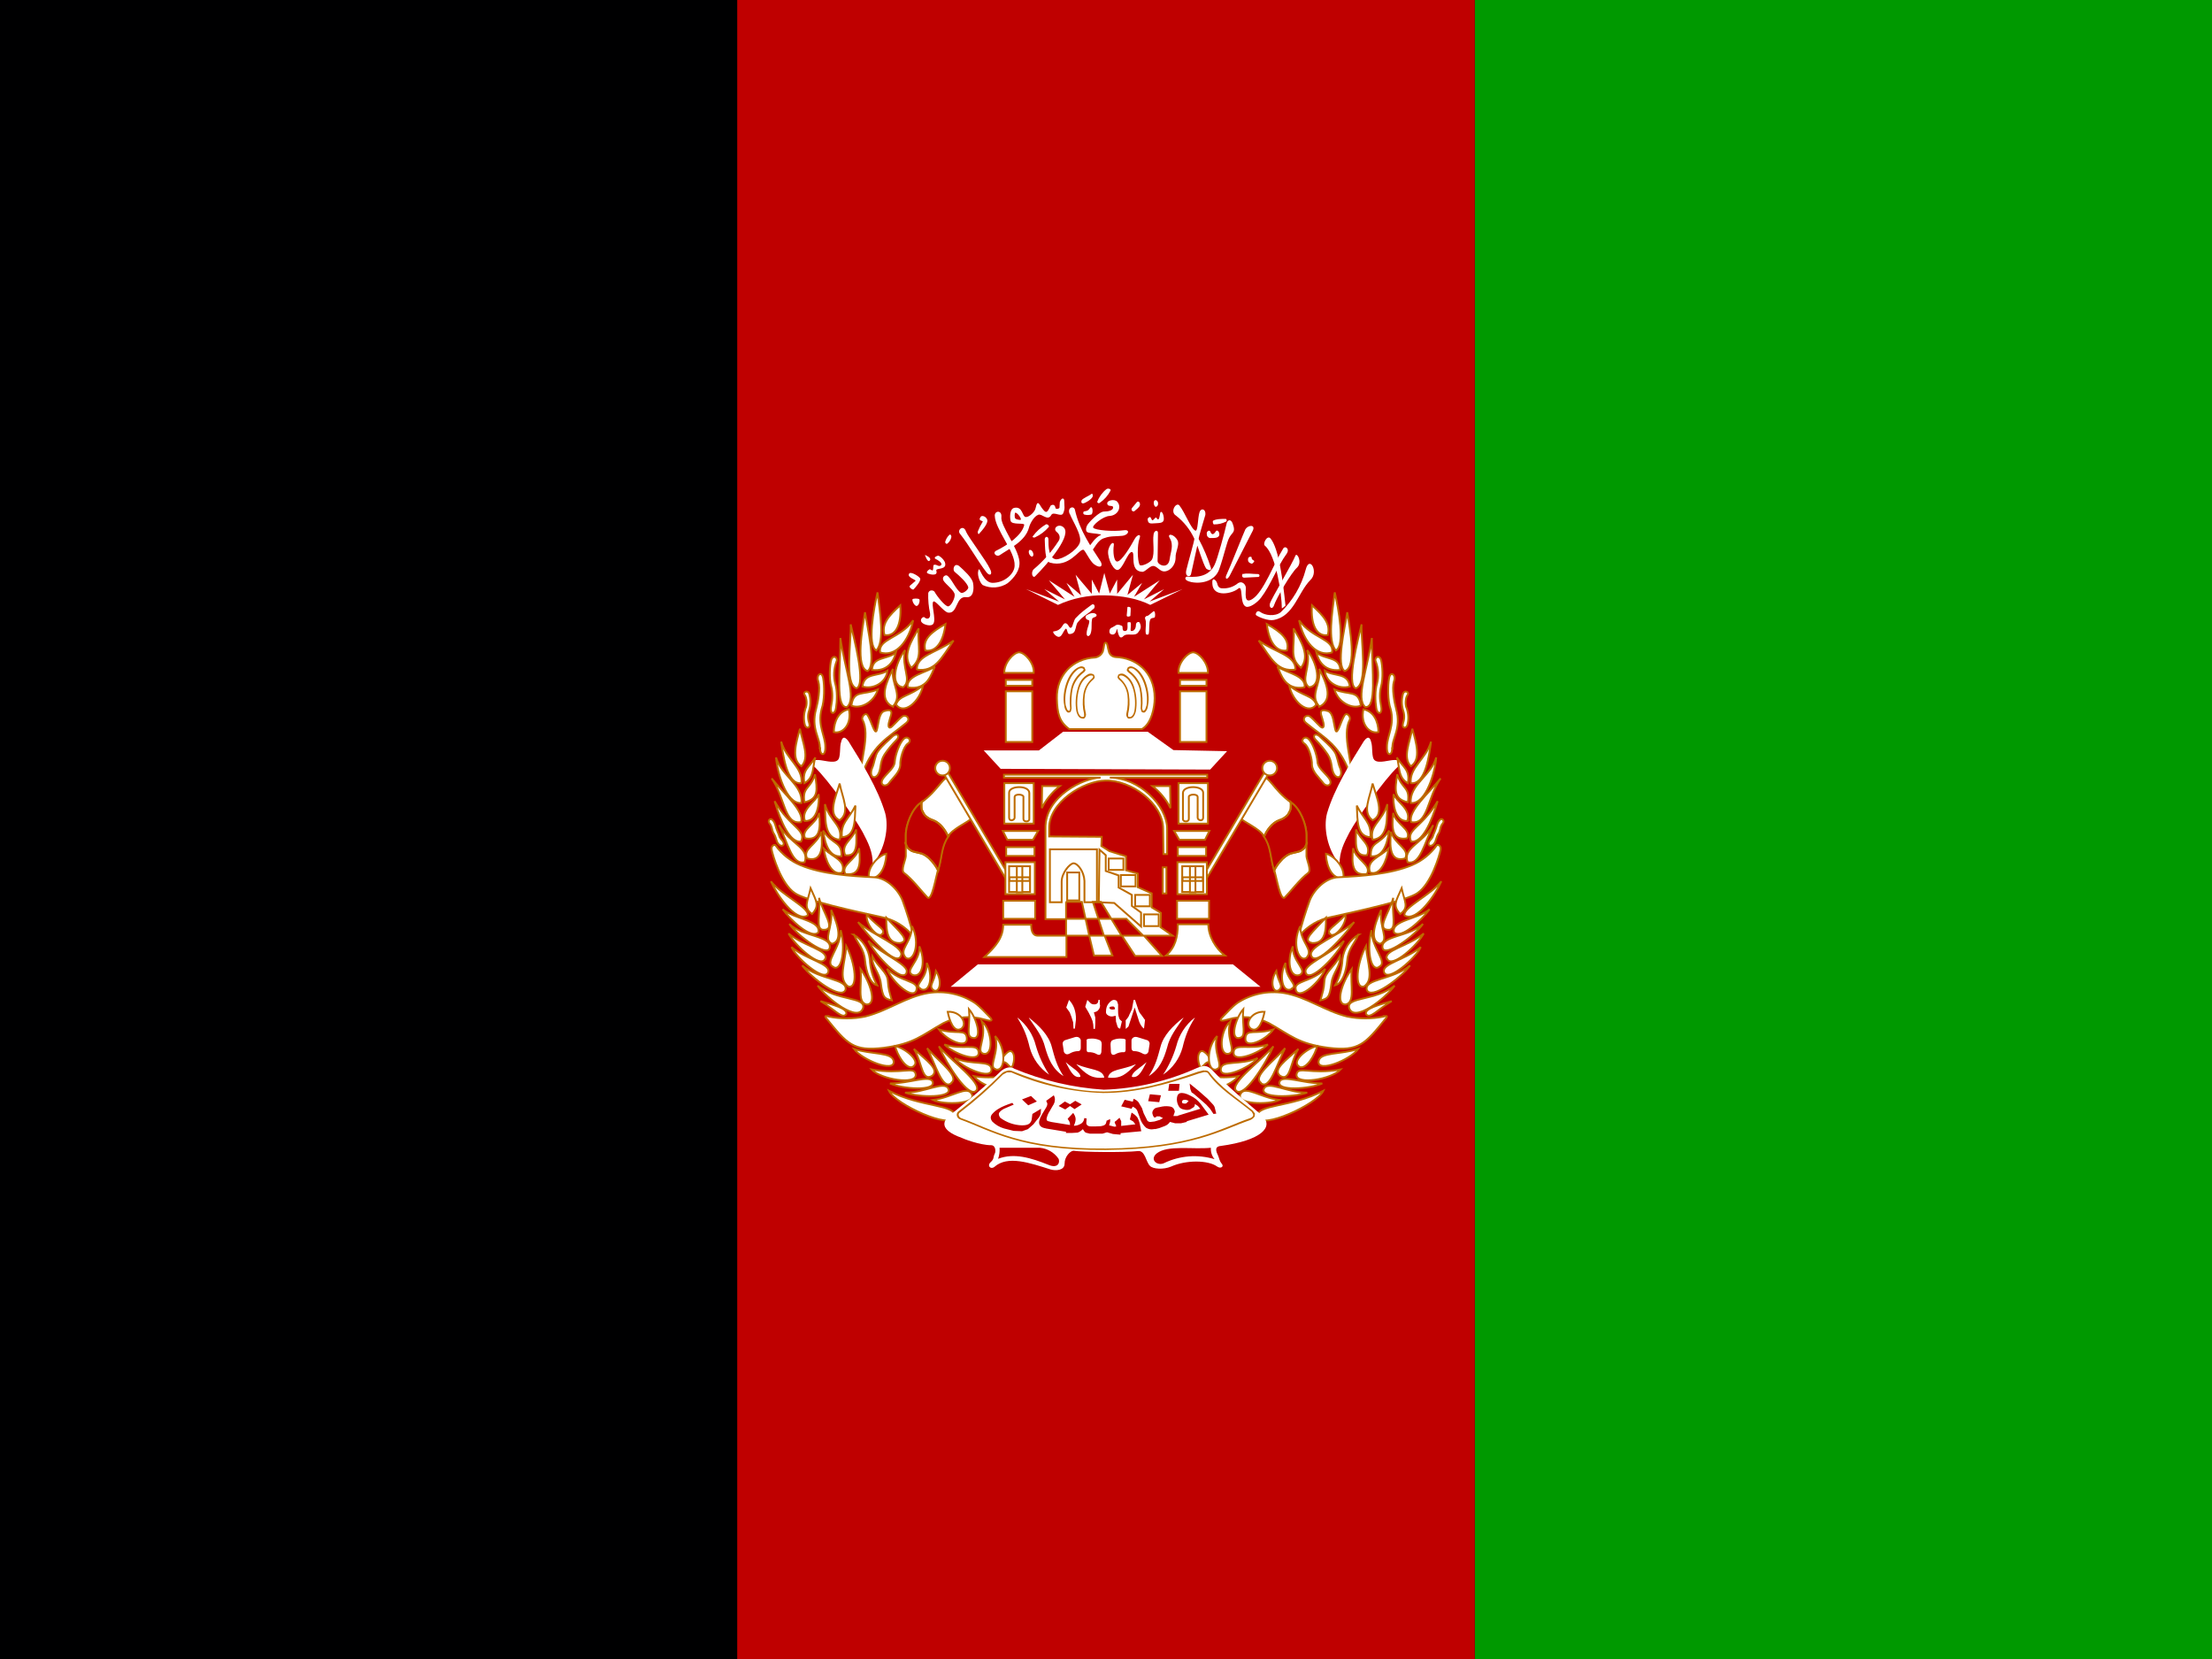
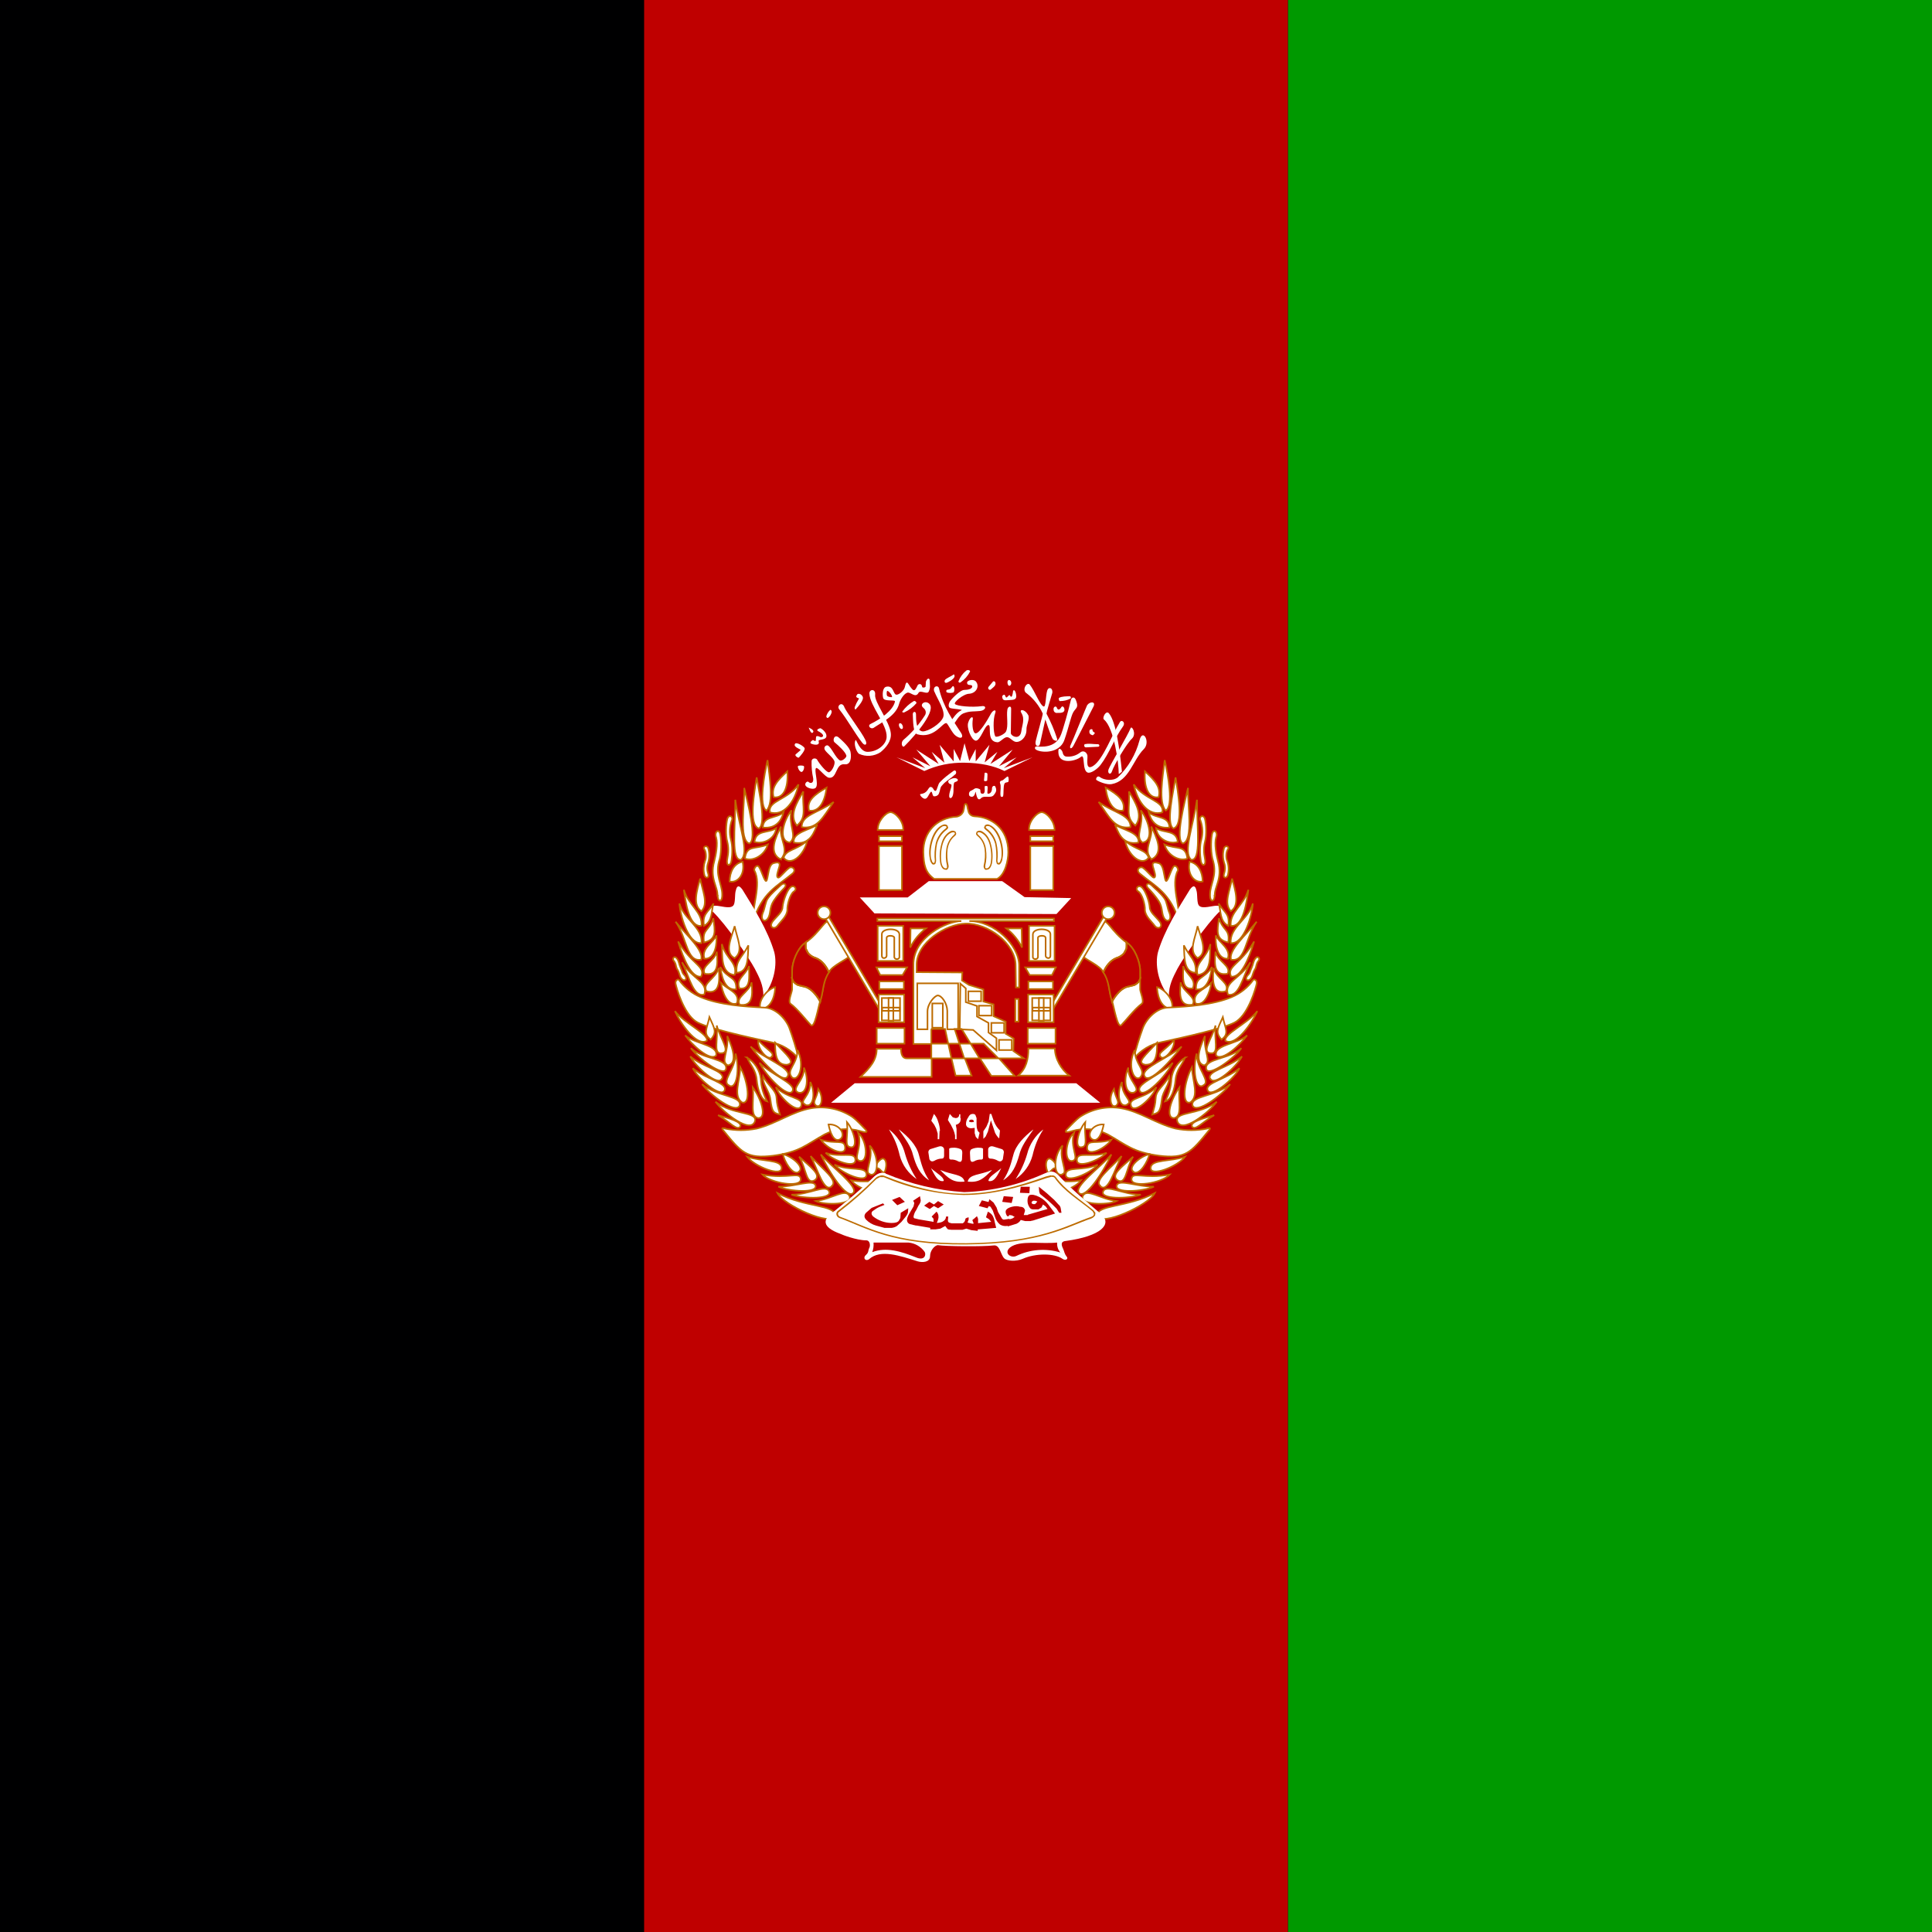
- <svg xmlns="http://www.w3.org/2000/svg" xmlns:xlink="http://www.w3.org/1999/xlink" id="flag-icons-af" viewBox="0 0 640 480">
+ <svg xmlns="http://www.w3.org/2000/svg" xmlns:xlink="http://www.w3.org/1999/xlink" id="flag-icons-af" viewBox="0 0 512 512">
  <g fill-rule="evenodd" stroke-width="1pt">
-     <path fill="#000001" d="M0 0h640v480H0z" />
-     <path fill="#090" d="M426.7 0H640v480H426.7z" />
-     <path fill="#bf0000" d="M213.3 0h213.4v480H213.3z" />
+     <path fill="#000001" d="M0 0h512v512H0z" />
+     <path fill="#090" d="M341.3 0H512v512H341.3z" />
+     <path fill="#bf0000" d="M170.7 0h170.6v512H170.7z" />
  </g>
-   <g fill="#fff" fill-rule="evenodd" stroke="#bd6b00" stroke-width=".5" transform="translate(1 27.3)scale(1.06346)">
+   <g fill="#fff" fill-rule="evenodd" stroke="#bd6b00" stroke-width=".5" transform="translate(2.2 86.8)scale(.84611)">
    <path d="M319.5 225.8h8.3c0 3.2 2 6.6 4.5 8.5h-16c2.5-2.2 3.2-5 3.2-8.5z" />
    <path stroke="none" d="m266.7 178.5 4.6 5 57 .2 4.6-5-14.6-.3-7-5h-23l-6.6 5.1z" />
    <path d="M290 172.7h19.7c2.6-1.4 3.5-5.9 3.5-8.4 0-7.4-5.3-11-10.5-11.2q-1.4-.1-1.9-1.3c-.5-1.6-.4-2.7-1-2.6-.4 0-.3 1-.7 2.4q-.6 1.3-2 1.6c-6.4.3-10.6 5-10.5 11.1.1 4 .6 6.4 3.4 8.4z" />
    <path stroke="none" d="M257.7 242.8H342l-7.5-6.1h-69.4z" />
    <path d="m296.4 219.7 1.5 4.6h3.5l-2.8-4.6zm-2 4.6 1 4.6h4l-1.5-4.6zm7 0 2.8 4.6h5.9l-4.6-4.6zm-34.5 10.4c3.1-2.9 5.1-5.3 5.1-8.8h7.6q0 3 1.8 3h7.7v-4.5h-5.6v-24.7c-.2-8.8 10.6-13.8 15-13.8h-26.3v-.8h55.3v.8H301c7.9 0 15.5 7.5 15.6 13.8v7h-1l-.1-6.9c0-6.9-8.7-13.3-15.7-13.1-6 .1-15.4 5.9-15.3 13v2.2l14.3.1-.1 2.5 2.2 1.4 4.5 1.4v3.8l3.2.9v3.7l3.8 1.7v3.8l2.5 1.5-.1 3.9 3.3 2.3h-7.8l4.9 5.5h-7.3l-3.6-5.5h-4.7l2.1 5.4h-5l-1.3-5.4h-6.2v5.8H267zm22.2-15v4.6h5.3l-1-4.6H289z" />
    <path fill="none" d="M289.4 211.7h3.3v7.6h-3.3z" />
    <path fill="none" d="M284.7 219.8h3.2v-5.6c0-2.4 2.2-4.9 3.2-5 1.2 0 2.9 2.3 3 4.8v5.8h3.4v-14.4h-12.8zm25.6 3.3h4v3.2h-4zm-2.4-5.3h4v3.1h-4zm-3.9-5.4h4v3.1h-4zm-3.3-4.5h4v3.1h-4z" />
    <path fill="none" d="m298 219.8 4.2.2 7.3 6.4v-3.8l-2.5-1.8v-3l-3.6-2v-3.3l-3.5-1.2V207l-1.7-1.5z" />
    <path d="M315.4 210.3h1v7.1h-1z" />
    <g id="af-a">
      <path d="M257.3 186.5c-1.2-2-2.7 2.8-7.8 6.3-2.3 1.6-4 5.9-4 8.7v5.8c-.1 1.1-1.4 3.8-.5 4.5 2.2 1.6 5.1 5.4 6.4 6.7 1.2 1 2.2-5.3 3-8 1-3 .6-6.7 3.2-9.4 1.8-2 6.4-3.8 6-4.6z" />
      <path fill="#bf0000" d="M257 201.9a10 10 0 0 0-1.6-2.6 6 6 0 0 0-2.4-1.8 5 5 0 0 1-2.4-1.5l-.8-1.5v-2l-.3.3c-2.3 1.6-4 5.9-4 8.7v2.3q.2.8.6 1.3l1.1.8 2.7.7a7 7 0 0 1 2.6 2 11 11 0 0 1 1.8 2.6l.2-.8c.8-2.7.7-5.9 2.6-8.5z" />
      <path fill="none" d="M249.8 192.4c-.5 3.3 1.4 4.5 3.2 5.1 1.8.7 3.3 2.6 4 4.4m-11.7 1.5c.8 3 2.8 2.6 4.6 3.2s3.7 3 4.5 4.8" />
      <path d="m255.6 184.5 1-.6 17.7 29.9-1 .6z" />
      <path d="M257.5 183.3a2 2 0 1 1-4 0 2 2 0 1 1 4 0zm15.2-24h7.2v1.6h-7.2zm0 3.1h7.2v13.8h-7.2zm-.4-5h8c.2-2.7-2.5-5.6-4-5.6-1.6.1-4.1 3-4 5.6z" />
      <path fill="#bd6b00" stroke="none" d="M292.6 155.8c-1.5.6-2.7 2.3-3.4 4.3s-1 4.3-.6 6.1q.1 1 .5 1.5.3.5.6.5.5 0 .7-.3l.2-.8q-.2-3 .3-5.4a8 8 0 0 1 3-4.4q.4-.3.5-.7l-.3-.7q-.7-.5-1.5-.1m.2.4q.6-.2 1 .1l.1.2-.3.4a8 8 0 0 0-3.1 4.6 17 17 0 0 0-.3 5.6l-.2.6s0 .1-.2 0l-.4-.3-.4-1.2q-.4-2.9.7-6 1.1-2.9 3-4z" />
      <path fill="#bd6b00" stroke="none" d="M295.2 157.7q-2.3 1.2-3 4.2a14 14 0 0 0-.3 5.9q.5 2 1.6 2 .5.2.8-.3t.2-1q-.6-2.5-.3-5.1.4-2.6 2.2-4.1.5-.4.5-.8l-.2-.6q-.7-.5-1.5-.2m.2.5q.6-.2 1 0l.1.3-.3.4a7 7 0 0 0-2.4 4.4q-.4 2.8.2 5.2v.8l-.5.1c-.3 0-1-.5-1.2-1.7-.3-1.7-.2-3.9.3-5.7q.8-2.9 2.8-3.8" />
      <path d="M272.3 187.4h8v11h-8zm.5 17.4h7.7v2.4h-7.7zm-.2 4.1h8v8.7h-8zm-.6 10.5h8.7v4.9H272zm1.1-16.6h7l1.4-2.4h-9.6zm9.4-8.6.1-6h4.8a17 17 0 0 0-4.9 6z" />
      <path fill="none" d="M273.6 196.7c0 1.3 1.5.8 1.5.1v-5.6c0-1 2.4-.8 2.4-.1v6c0 1 1.7.9 1.6 0v-7c0-2.2-5.5-2.1-5.5-.1zm0 13.3h5.7v7h-5.7z" />
      <path d="M277.2 213h2v1h-2zm-3.5 0h2v1h-2zm2-3h1.5v3h-1.5zm0 4h1.5v3.1h-1.5zM244 139c.4 5.5-1.4 8.6-4.3 8.1-.8-3 1-5.1 4.3-8.1zm-6.5 12.3c-2.6-1.3-.7-11.5.3-15.8.7 5.5 2 13.3-.3 15.8z" />
      <path d="M238.4 151.8c4.4 1.5 8-3.2 9.1-8.7-3.6 5-9.5 5-9 8.7zm-3.3 5.1c-3.4-.9-1.4-11.7-.7-16 .7 4.5 3.1 14.5.7 16zm1.2-.3c.2-3.7 3.9-2.7 6.5-4.7-.5 2-2 5.2-6.5 4.7zm-4.2 5c-3.4-1-1.4-12.6-1.6-17.4 1 4.2 4.2 16.3 1.6 17.4zm1.6-.5c2.8.9 6.5-1 6.8-4.3-2.5 1.7-6.3.4-6.8 4.3z" />
      <path d="M229.5 166.7c-3.2.3-1.8-9.6-1.8-18.8 1.2 8.6 4.5 16.5 1.8 18.8z" />
      <path d="M230.7 166.3c2.2 1 6.1-.7 7.2-4.4-4 1.7-6.6 0-7.2 4.4zm25.6-22.2c-.6 4.9-2.6 7.7-5.5 7.2-.8-3 1.6-5 5.5-7.2zm-7.8 12.4c4.9.7 6.6-3 10-7.9-4.7 3.4-10.2 4-10 8z" />
      <path d="M247 156c-2.6-3.2 0-7.3 2-10.7-.4 5.1 1.3 8-2 10.7zm-1 5.3c-.4-3.2 5-3.9 7.4-5.6-.9 1.8-2 6.7-7.5 5.6z" />
      <path d="M244.8 161.3c-3.7-.4-2.2-6.7.5-10.1-1.1 4.8 2 8.1-.5 10.1z" />
      <path d="M242 166.6c-4.2-2-1.5-7.2 0-10.3-.6 4.1 2.8 7.2 0 10.2z" />
      <path d="M242.8 166c2.2 3 6.5-.8 7.4-5.2-3.7 3.1-6.5 2.6-7.4 5.3zm-9.6 20.3c-.4-4.3 2.8-12 .5-16.2-.3-.6.7-2.1 1.4-1.2 1 1.5 2 5.7 2.5 4.1s.5-4.6 2-5.2c1-.3 2.3-.6 1.9 1-.4 1.4-1.2 3.4-.3 3.5.5 0 2-2 3.3-3 1-.8 2.6.6 1 1.8-4.8 4-9.5 5.9-12.3 15.2zm-8.7 64.5c-.6 0-1.3-.3-.6.6 5.7 7 7.3 9 15.6 8 8.3-1.1 10.3-3.4 16.2-6.7a15 15 0 0 1 11.2-1c1.6.5 2.6.5 1.4-.7s-2.5-2.7-4-3.8a18 18 0 0 0-12.7-2.7c-6 1-11.1 4.9-17.2 6.4a25 25 0 0 1-9.9 0zm47.8 12.5c1 .2 1.7 2.2 2.3.9.8-2.3.2-4-.8-3.9-1.2.3-3.1 3-1.5 3z" />
      <path stroke="none" d="M220.6 183q-1.8-2 1-1.9c1.4 0 4.2 1 5.3.1 1-.7.5-3.7 1-5 .2-.9.7-2 2-.2 3.6 5.8 8 12.8 10 19.6 1 3.8 0 9.8-3.4 13.8 0-3.4-1.2-5.7-2.7-8.6-2-3.7-9.1-14-13.2-17.9z" />
      <path d="M235.5 213.4c4 0 4.7-5.3 4.7-6.8-2 .4-5.4 3.7-4.7 6.8zm34.5 51.9c2.8.6 2.7-6.2-.2-9.1 1.3 4.4-2 8.4.1 9zm-1.2-.1c.2 3.2-8-.4-10-3 4.8 2.1 9.8.4 10 3zm-3.5-4.6c.3 3.1-7 .3-9.3-2.1 4.9 1.6 9-.5 9.3 2zm1.3.4c2.9.7 2.4-6.4-.4-8.8 1.4 4.7-1.8 8.1.4 8.8zm-3-4.3c2.9.7 1.2-5.4-.9-7.8.4 4.4-1 7.5 1 7.8zm-1.5 0c.3 3.2-5.4.8-7.6-2.3 4.8 1.5 7.3-.3 7.6 2.3zm-1.5-2.5c1.8-1.3-.1-4.8-3.7-4.6.4 2.1 1.6 5.9 3.7 4.6zm14 14.7c.1 3.2-8 1.6-10.6-1.8 5.2 1 10.3-.8 10.5 1.8zm-32.4-5.8c.3 3.2-8.6-.4-10.8-3.4 4.7 1.6 10.5.8 10.8 3.4zm5.4 1.3c1.9-1.3-1.9-4.7-5-5.5.4 2.1 3 6.8 5 5.6zm.6 2.3c.2 2.9-9.5 1.3-12-1.4 8.3 1.5 11.7-1.1 12 1.4z" />
      <path d="M252.8 268.6c1 2.7-8.3 2-11.6.5 5.3 0 10.8-2.4 11.6-.5z" />
      <path d="M257.1 270.6c1 2.4-7.6 2.4-11.8 1 5.6 0 10.8-3.4 11.8-1zm6.3 1.3c1.6 2.9-7.6 3.1-10.5 1.7 5.2-.7 9.2-4 10.5-1.7zm-10.7-4.9c-2.9 1.8-2.7-3.6-5-7.3 3.6 3.3 7 5.6 5 7.3z" />
      <path d="M257.9 269c-2.4 2.1-4.4-5.3-6.6-9.5 3.6 4 8.8 7.7 6.6 9.4zm6.8 2c-2 2.4-8-7-10.2-12 3.3 3.9 11.8 10 10.2 12zm-5.8 7.2c-1 3.6-16.2-3.4-18-7.1 8.8 4.6 18.2 3.6 18 7zm-48.7-73.8c-.4-.5-1.4 0-1.2 1.1.3 1.5 2.5 9.2 6.3 11.8 2.7 2 17 5.1 23.4 6.5q5.3 1 8.9 5.3a94 94 0 0 0-3-9.8c-1.2-3-4.4-6.2-7.8-6.3-6.1-.3-14.1-.8-20-3.3a16 16 0 0 1-6.7-5.3z" />
      <path d="M245.5 234.9c2 1.4 4.1-3.7 1.7-8.6-.1 4.7-3.8 6.3-1.7 8.6z" />
      <path d="M247.4 239.6c2.7.8 3.5-4 1.8-7.8.3 4.1-4.3 6.6-1.8 7.8z" />
      <path d="M249.5 243.4c2.6 1.3 3.5-3.6 1.7-7.1.2 4.5-3.7 5.9-1.7 7z" />
      <path d="M248.4 243.7c-1 3-7-2.7-8-5.8 3.7 3.7 8.7 3.2 8 5.7z" />
      <path d="M245.7 239c-1.2 3-8.7-5-10.4-8.7 3.7 3.7 11.2 6.5 10.4 8.6z" />
      <path d="M244.2 234.3c-1.2 3.5-9.3-5.8-11.7-9.1 4 3.6 12.6 6.6 11.7 9.1zm-.3-3.4c3-.6-.1-3-3.7-6.9-.1 4.1.5 7 3.7 6.9z" />
      <path d="M239 228.5c1.3-1.3-1.1-1.9-4.1-5.3-.5 2.3 2.8 6.5 4.2 5.3zm14 15.2c1.6 1 2.6-2.3.7-5.2-.5 3.2-2.1 4-.7 5.2zm-34.2-20.3c-3.3 2-8.6-6-10-9.3 2.9 3.8 10.6 7.2 10 9.3z" />
      <path d="M221.7 228c-1.9 2-7.7-3.5-9.7-6.3 3 2.7 10.5 3 9.7 6.3z" />
      <path d="M224.8 232.2c-.6 2.8-9-3.5-11-6.5 3.6 3.5 11.6 3.2 11 6.5z" />
      <path d="M223.5 235.3c-1.3 2.5-8.2-3.8-9.9-7 4.3 3.6 11 4.5 10 7zM220 223c2.1-2.3 1.2-3.4-.4-7-.8 3.7-2.1 5.2.4 7zm2.9 4.3c4 .2 0-4.6-1-8.7.4 4.6-1 8.3 1 8.7z" />
      <path d="M225.4 231.1c2.7-.6 2-4.5-.2-9.2.5 5.1-2.3 8 .2 9.2zm-1 7.7c-1 3-8.8-4-10-6.8 4 3.4 10.7 4.5 10 6.8z" />
      <path d="M229.1 243.6c-1.1 3-9.3-3.2-11.8-6.6 4.9 4 12.4 3.6 11.8 6.6z" />
      <path d="M233.9 248.5c-1.3 4.3-9.9-2.6-12.4-6 5.4 4.2 13 3 12.4 6zm-8-11c2.3 1.1 3.2-5.4 1.9-10.1 0 5-4.7 8.8-2 10z" />
      <path d="M229.8 242.7c2.8.8 2-6.3-.5-11-.3 4.7-2.3 9 .5 11zm5 4.9c3 .1 1-6.1-1.6-9.6.4 4.5-1 9 1.6 9.6zm-5.5 2.6c-1 1.6-3.2-1.3-7-3.5 3.4 1 7.4 2 7 3.5zm-1.8-52.7c3-2.2.7-6.2 0-10-1 3.6-3.4 8.4 0 10zm0 5.3c-4.5-.5-3.8-6.1-4-9.7 1.4 4.9 5 5.7 4 9.8zm.6-.7c3.7-.2 3.5-4.4 3.7-8.6-1.9 3.9-4 4.5-3.7 8.6z" />
      <path d="M228 207.3c-3 .3-4.4-2.6-5-7 2.7 4.1 5.1 2.8 5 7zm1-.3c3.7.5 3-3.8 3-7-1.2 3-4.2 4-3 7z" />
      <path d="M223.2 205.2c.3 2.8 2.1 7.6 5 6.5 1.1-3.4-2.6-4.1-5-6.5z" />
      <path d="M229 212c-1.2-2.4 3-3.7 3.8-6.9.5 4.6.1 7.6-3.8 7zm-11.9-29.2c2.3-2.4.3-6.4-.4-10.2-1 3.6-2.5 8.4.4 10.2zm0 4.6c-4 .5-5-7.7-5.5-11.3 1.4 4.9 6 7 5.5 11.4zm.8 0c2.8-1.5 2.2-4.7 3-7-1.8 2.9-3.6 3.3-3 7z" />
      <path d="M217 192.8c-4.1.3-6.6-8.8-6.8-12.4 1.3 4.9 7.4 7.5 6.9 12.4zm.9-.2c4-.9 3.5-3.5 2.9-7.6-1.3 4.2-3.5 3.3-2.9 7.6z" />
      <path d="M217 198c-4.6.8-4.3-6.6-8-11.9 3.2 4 9 9 8 11.9zm1-.3c3.6.2 4-5.1 3.8-7.3-.9 2.2-5 4.2-3.7 7.4z" />
      <path d="M209.8 192.3c1.7 5.7 4.2 11.4 7.2 11 1.5-3.3-2.9-3.7-7.2-11z" />
      <path d="M218.1 202.4c-1.2-2.5 3-3.7 3.8-6.9.5 4.6.1 7.6-3.8 6.9zm-7.1-3.6c2.5 5.1 3.6 11 7 10.1 1.3-4-3.8-4.8-7-10.1z" />
      <path d="M218.7 208c-1.5-2.8 2.7-3.7 3.8-7.4.5 4.8 0 8.3-3.8 7.3zm7.2-34.5c2.4.6 5-2.1 4.1-6.2-2.8.6-4 3.2-4.1 6.2zm-7.9-2.1c.2 1.2 1.7 1.3 1.2-.4a5 5 0 0 1 0-3.4 8 8 0 0 0 0-4.6c-.4-1-1.8-.4-1.2.4s.7 2.8.2 3.7q-.7 2.2-.2 4.3zm22.9 16c-1 1.3-2.9.4-1.4-1.5 1.2-1.5 3-2.8 3-4.4.2-2 1.3-5 2.4-6.1s2.4.4 1.2 1.2c-1.3.8-2.2 4.4-2.1 5.8-.1 2-2 3.5-3.1 5zm-3-2.3c-1 1.4-2.4.5-1.6-1.7.7-1.5.8-3.5 1.6-4.6 1.2-1.7 3-3.1 4.1-4.2 1.2-1 2 0 1 1a27 27 0 0 0-3.3 4c-1.4 2.2-.8 4-1.8 5.5zm-15.7-7.2c-.1 2 1.5 2.4 1.4-.4 0-3-2.2-5.8-1-10.3.8-2.2.8-6.3.4-8.4s-2-.8-1.3.9c.6 2-.1 5.6-.6 7.5-1.5 5.4 1.2 8 1 10.7zm4.3-11c-.2 1.9-1.8 2-1.3-.5q.6-2.9 0-5.3c-.6-2.1-.4-5.7 0-7.2.5-1.6 2-.7 1.4.5a10 10 0 0 0-.3 5.9c.6 2 .5 4.8.2 6.7zM210.9 204c.8.9 2 .3 1-1-1-1-.7-1.2-1.3-2.4-.6-1.4-.5-2.1-1.2-3-.7-1-1.6 0-1 .7.8 1 .6 1.6 1 2.5 1 1.5.7 2.3 1.5 3.2zm20.4 24.6a9 9 0 0 1 4.4 6.7 16 16 0 0 0 2 7.1c-2-.5-3-3.7-3.3-6.8-.3-3.2-2-4.5-3-7zm5.1 5.9c1.7 3.1 4 4.3 4.2 6.6.2 2.7.4 2.8 1.1 5.4-2-.5-2.5-.7-3-4.7-.3-2.8-2.6-4.7-2.3-7.3z" />
      <path stroke="none" d="M289 263.3c1 1.8 2 4.5 4 4 0-1.3-2.1-2.3-4-4m3 .6c3.7 1.6 7 1.2 7.5 3.6-3.6.4-5-1-7.6-3.6zm-16.1-12.7a14 14 0 0 1 5 7.7 29 29 0 0 0 3.6 7.8 13 13 0 0 1-5.3-7.4c-.7-3-1.6-5.3-3.3-8zm3.1 0c2.8 2.2 5.4 4.8 6.2 7.9.8 2.9 1.3 5.1 3.2 8-3-1.9-4.1-4.7-5-7.8-.7-3-2.5-5.2-4.4-8zm9.2 7.3a1 1 0 0 1 .7-1.2l2.6-.8c1-.3 1.6.4 1.6.9v2q0 .9-.7.9-1.2 0-2.4.7-1 .5-1.5-.5zm10.6 0q0-1-.6-1.2a5 5 0 0 0-2.4-.4q-1.3 0-1.1.6v2.1c0 .8 0 .8.4 1q1.3-.1 2.5.6.9.4 1.1-.6z" />
    </g>
    <use xlink:href="#af-a" width="100%" height="100%" x="-600" transform="scale(-1 1)" />
    <g stroke="none">
      <path d="M328.5 286.6q-.1 1.8 1 3.1a19 19 0 0 0-13.8 1.1c-1.8.8-4-1-1.9-2.7 3-2.3 9.7-1 14.7-1.5m-57.5 0a7 7 0 0 1-.4 3c4.4-1.7 9.1-.2 13.6 1.6 3 1.3 3.3-1 2.8-1.7a7 7 0 0 0-5-2.9zm3.8-21.7q-2-.7-4 1.4c-4.3 4.2-9.4 8.3-13.5 11.6-1.5 1.3-3 3.7 3.4 6 .3.2 5 2 8 2 1.3 0 1.3 1.8 1 2.3-.5 1-.1 1.4-1.1 2.3-1.1 1 0 2.1 1 1.3 3.6-3.2 9.6-1.1 15.3.7 1.4.4 3.8.3 3.8-1.6s1.5-3.4 2.4-3.5c2.4.4 14 .5 17.5.1 2-.3 2.2 2.9 3.3 4 .8.9 3.7 1.1 5.8.2 4-1.8 10-1.8 12.5 0 1 .7 1.9 0 1.3-.7-.8-1-.7-1.6-1.1-2.4-1-2-.2-2.4.8-2.5 11-1.5 14.6-5.2 11.2-8.3-4.4-3.8-9.2-7.7-13.4-12.2-1.2-1.2-2-1.7-4.3-.7a67 67 0 0 1-25.3 5.9 76 76 0 0 1-24.6-5.8z" />
      <path fill="#bd6b00" d="m326.6 265.5-1.6.4c-9 3.2-17.2 5.4-25.7 5.4-8.3 0-17-2.4-24.9-5.6a2 2 0 0 0-1.5 0q-.8.2-1.3.7a116 116 0 0 1-11.8 10.3c-.7.5-.6 1.8.5 2.2 8.3 3 16.4 8.5 39.6 8.3 23.5-.2 31.8-5.6 39.2-8.1q.8-.3 1.3-1l.1-.8-.6-.8c-4.3-3.5-8.8-6.3-11.8-10.4q-.5-.7-1.5-.5zm0 .5q.9 0 1.1.3c3 4.3 7.7 7 11.9 10.5l.4.7v.4q-.3.5-1 .7c-7.6 2.6-15.7 8-39 8.2-23.2.2-31.2-5.3-39.5-8.3-.8-.4-.7-1.2-.4-1.4q6.4-4.9 11.8-10.4l1.1-.6h1.2a68 68 0 0 0 25 5.6c8.7 0 17-2.2 26-5.3l1.5-.4z" />
      <path d="M269.7 114.6c0-1.4 2-1.5 1.8.4-.3 2.3 4.5 8.3 4.9 12 .3 2.5-1.5 4.6-3.2 6a7 7 0 0 1-6.8.5c-.9-.8-1.7-3.3-1-4.3.2-.3 1.3 3.7 3.7 3.7 3.3 0 6-2.5 6-4.7.2-3.8-5.3-9.8-5.4-13.6m9.5 9.4c.6-.4 1.4 1.3.8 1.7s-1.5-1.3-.8-1.8zm1.5-3.5c-.3.2-.8 0-.7-.2a12 12 0 0 1 3.6-3.3c.4-.2 1 .4.8.7a11 11 0 0 1-3.7 2.8m12.6-10c.3-.6 2.1-1.3 2.6-1.7.4-.5.6.4.4.7-.3.7-1.9 1.7-2.6 1.8q-.6-.1-.4-.7zm4.3.3a8 8 0 0 1 2.5-3.4c.5-.3 1.3 0 1.1.4a9 9 0 0 1-2.9 3.3c-.3.3-.8 0-.7-.3m-3.7 2.7q-.3.5.1.8 1 .3 2 0c.6-.4.3-2.9-.5-1.6-.6.8-1 .6-1.6.8m-7.3 5.6c-1.3-1 .4-2.4 1.7-1.4 2.7 2-4 9.8-7.6 13.4-.7.7-1.3-1-.4-1.9a34 34 0 0 0 6.7-7.6c.4-.5.7-1.6-.4-2.5m15.3-6.6c.1-1-1.6 0-1.6-1.3 0-.7 1.9-1.2 2.7-.4 1.3 1.4.3 3.7-2 3.9-1.8 0-5 2.7-4.5 3.2.5.7 5.4 1.1 8.3.7 1.8-.3 1.4 1.3-.4 1.5s-3.2 0-4.8.6c-2 .5-2.8 3-3.9 4-.2.2-.8-.8-.6-1.2.8-1.2 2-3 3.4-3.6.8-.3-2.4-.4-3.4-.7-.8-.2-.6-1.3-.3-1.9.4-.8 3.4-3.9 4.7-3.8 1.1 0 2.3-.3 2.4-1m5 .2 1.5-1.8c.3-.3.9 0 .8.8-.1.7-1 1.2-1.5 1.7-.5.3-1-.4-.7-.7zm6.5-2.3c.9 0 1 1.6.2 1.8-.6.2-1-1.7-.2-1.8m-2.1 5c0 1.5.7 1.4 2 1.3s2.4 0 2.4-1.2c0-1.3-.7-2.5-1-1.6-.1.8-.3 2.2-.8 1.6-.4-.5-.2-.6-1 .2-.5.5-.5-.2-.8-.6-.2-.3-.8.2-.8.4zm-9.2 7.2c-.3 1.9 0 4.5.9 4.5 1.2 0 3.6-4 4.8-6.2.7-1.2 1.8-1.4 1.3-.1-.7 1.9-.6 6 0 7.2.4.6 3-.6 3.4-1.5.8-1.7.1-4.8.4-6.7.1-1.2 1.3-1.5 1.2-.3l-.1 7.5c0 1 2.9 2.4 3.3-.6.2-1.8 1.2-3.7 0-5.7-.8-1.3 1.1-1.2 2.1.6.7 1.2-.6 3.2-.5 4.7 0 2.4-1.8 3.8-3.1 3.8-1.2 0-2-1.5-3-1.5s-2.2 1.7-3 1.6c-3.6-.2-1.7-5.3-2.8-5.4-1.2 0-2.5 5-4 4.9-1.4-.2-3-4.2-2.3-5.8.5-1.6 1.5-2 1.4-1m16.9-8c-1.7-1 0-3.7.9-2.8 1.6 2 3.2 6.5 4.4 6.9.7.2.6-3.4 1.1-5 .4-1.3 1.8-.9 1.6.7-.1.5-2 6.4-1.8 6.6a47 47 0 0 1 3.3 7.8c.3 1.2-1.1.4-1.3.2-.9-1.4-2.4-6.5-2.4-6.2l-1.7 7.7c-.2 1-1.7.8-1.3-1 .3-1.4 2.3-8.3 2.2-8.6a17 17 0 0 0-5-6.3" />
      <path d="M322 131.2c-.4 0-1.2 1 1.2 1.5 3.1.6 6.6-.5 7.6-3.6 1.3-3.7 2-7.2 2.7-8.5.8-1.5 1.8-1.4 1-3.6-.5-1.7-1.5-1.2-1.7-.3-.5 2.3-2.6 10-3.3 11.3q-1.8 3.8-7.5 3.2" />
      <path d="M328.4 119c-.4-.7-1.2 0-1 .7a1 1 0 0 0 1.2 1c.7 0 2.2.1 2.2-1 0-.8-.7-1.5-1.1-.6q-.8 1.1-1.3 0zm.7-3c-.2.2 0 1.1.3 1a7 7 0 0 0 3.3-.8c.2-.2.1-.7-.2-.7-1 0-2.6 0-3.4.5m8.8 2.3c.8-1.2 2.8-1.3 2 .4l-6.3 12.3c-.8 1.4-1.4.7-.8-.4.7-1.4 4.9-12 5.1-12.3" />
      <path d="M330.2 133c-.2-.8-1.5-2-1.3.2.2 3.8 5.5 2.6 7 1.3s.3 4.3 2.2 4.9c1 .3 3-1.1 4-2.4 2.7-3.5 4.5-8.6 7-12 1-1.4-.5-2.4-1-1.3-2.4 3.8-5.2 11.6-8.3 13.6-2.5 1.6-1.7-2-1.8-3.2-.1-.8-1.1-2-2.4-.9a6 6 0 0 1-3.7 1.2c-.7 0-1.4 0-1.7-1.4" />
      <path d="M339.6 126c0-.3-1.1-.4-1 .7 0 .8 1 1 1.1 1 1.5-1.2-.3-.6-.1-1.8zm-2.3 4.4c-.3 0-.6 1 .2 1.1l3.9-.2c.4 0 .6-.9-.4-.8-1.2 0-2.7-.3-3.7 0zm-62-16.6c.5 0 1.6 1.4 1.5 1.9 0 .2-1.2 0-1.5-.3s-.2-1.6 0-1.6m-5.3 10.4c-1 .6.2 1.7 1 1.2 2.8-1.9 7-3.8 8-7.5.3-1.2 1.4-3.1 2.5-3.5 1-.5 2.6 1.9 3.6 0 .6-1 2.7.7 3.2-.4.6-1.3.3-2 .3-3.4 0-.8-.7-1-1.2.3l-.1 1.6q-.4.4-1 .2c-.2-.2 0-.7-.6-1q-.4-.1-.8.2c-.7 1.3-1 2.5-2.1 1-.9-1-1.4-3.1-2-.3-.2 1-1.7 2.4-2.6 2.4-1.1 0-.8-3-3.2-2.5-1.3.3-1.2 2.7-1 3.5.3 1.3 4 .4 3.7 1.2-.6 2.7-4.4 5.4-7.7 7m-22.7 13.2c-.1.5.5 1.7 1.1 1.8.6 0 1-1.3.8-1.8-.2-.3-1.8-.3-1.9 0m3.3 4.9c-.4-.4-1.6.7-.6 1.5.5.5 2.5 1.1 3 .2.8-1.2-.7-5.5 0-6 .5-.5 2.8 2.8 4 3 2.7.4 2-4.6 5-4.2 1.9.2 2.1-2.2 1.8-3.8-.2-1.5-2.6-3.6-3.7-4.6-1.4-1.2-2.1 1-1.2 1.6 1.2 1 3.3 2.9 3.6 4.1.1.6-1.4 1.8-2 1.5-1.4-.8-2.6-4-3.8-4.7-.4-.2-1.4.3-1 1.3.6 1.1 3 2.7 3.1 3.9.1 1-1 3.2-1.8 3.2s-3-2.7-3.7-4c-.4-.5-1.5-.5-1.7.4a22 22 0 0 0 .5 5.5c.2 1.6-.9 1.7-1.5 1.1m-4-8.6c-.4.4.8 1.2 1 1 .4-.4 2.1-2.3 1.8-3-.3-.6-2.6-2-3-1.3-.7 1.1 2.2 1.7 1.7 2zm4.1-8.4s.8 2.5 1.4 1.4c.4-.7-1.4-1.4-1.4-1.4m1.2 4c-.2 0-1 .7-.5 1 .8.4 2.9.8 2.4-.7-.3-.9 3.2 0 2.3-2.4a4 4 0 0 0-1.7-1.7c-.4 0-1.5.5-.8.9.5.2 2 1.1 1.5 1.7-.7.6-1.1-.3-1.9-.1-.4 0-.1 1.2-.4 1.5 0 .2-.7-.4-.9-.3zm5.5-9.5a4 4 0 0 0-1.2 2q.1.5.5.5a3 3 0 0 0 1.2-1.9c0-.3-.2-.8-.5-.6m2.8-.3c-.8-1 1-2.6 1.7-.5.5 1.3 5.5 7.9 6.5 10.1.8 1.5 0 2.1-.9 1-2.5-3.2-4.6-7.2-7.3-10.6m5.2.1c.9-1 2.7-3 2.2-4s-1.5-1-1.7-.7c-1 1.3.8 1 .5 1.4q-.8 1.3-1.3 2.6c-.1.3.1.9.3.7m77.8 3.2c-.7-.5.6-3 1.5-2 2.3 2.7 3.4 11.6 4.1 18.3 0 0-1 .9-1 .7 0-3.5-1.5-14.4-4.6-17m-53.1-8.6c-.8-1.8 1.1-2.4 1.4-1.2 1.3 5.8 4.5 10.2 7 14.1.7 1.2 0 2-1.7.8-1.2-.8-2.5-3.9-3-4-1.2-.2-3.8 5-9.1 3.5-1.4-.4-1.3-4.5-1.4-6.3 0-.9 1-1 1 0 0 1.7 0 5.2 2.1 5.4 1.8 0 5.6-2.4 6.4-4.4s-1.9-5.9-2.7-8z" />
      <path d="M344.6 138.4c.4-1.2 6.1-10.8 6.9-12.9.4-1 2 1.8.4 3.3-1.4 1.2-5.5 8-6.3 10.4-.4 1-1.4.5-1-.8" />
      <path d="M354.3 129.3c1-4 3.6.6 1.3 2.8-3.4 3.4-4.5 9.9-10 10.9-1.4.3-4-.7-4.8-1.3-.3-.2.2-1.6 1.1-.9 1.3 1 4.1 1.3 5.6.1a25 25 0 0 0 6.8-11.6m-57 12.7c-.3.3-1 .3-1.1.7-.3 1.4 0 2.2-.3 3.6s-1.3 1.4-1.2.3c0-1.4 1.3-3.5.4-3.6-.6-.1-1-.9-.4-1.3q1.5-.9 2.4-.4.5.3.2.7" />
      <path d="M296.5 140c-1.4 1.4-2.8 1.9-4.1 3.5-.6.6-.5 1.5-.9 2.4-.3.9-1.4 1-1.7.9-.5-.4-.4-2-1-1.2s-.9 2-1.7 2-2-1.5-1.3-1.5c2.3-.3 2.2-2 3-2.2 1-.1 1 1.5 1.7 1.2.4-.2.7-2.1 1.2-2.6 1.5-1.6 2.7-2.4 4.3-3.6.7-.6 1.3.5.5 1.2zm5.3 5c-1.2.2-1 1.7-.6 1.8.5.3 1.4.4 1.7-1.3.2-.7.3 3.5 1.8 1.9 1-1 3.1.2 4-1 .7-.9 1-1.5.4-2.7-.2-.3-1-.2-1 .7s-.5 1.7-1.3 1.6c-.4-.1.2-1.9-.2-2.4h-.7c-.3.4.3 2.2-.6 2.4-1.2.2-.6-1.2-1-1.4-1.7-.8-1.8.2-2.5.3zm9-3c.9-.2.6-.2 2-1.3.5-.4.6.8.5 1.3 0 .7-1 .2-1.3.9-.4.9-.2 3-.4 3.8 0 .4-.8.4-.8 0-.2-1 .1-2 0-3.3 0-.4-.5-1.1 0-1.3zm-5-2.5-.2 2.3c0 .5 1 .2 1 .1 0-.8.2-2 0-2.3q-.5-.3-.8-.1" />
      <path d="m299.5 130.2-1.4 5.6-2-3.8v3.9l-4.4-5.2 1.5 5.6-4-3.4 2.2 3.8-7-4.5 4.4 5.2-5.6-2.8 4 3.4-9-3.4 8.7 4.3a29 29 0 0 1 12.6-2.6q7.5.1 12.5 2.6l8.8-4.3-9 3.4 4-3.4-5.5 2.8 4.3-5.2-7 4.5 2.2-3.8-4 3.3 1.5-5.5-4.3 5.2V132l-2 3.8z" />
    </g>
  </g>
-   <path fill="#fff" d="m311.3 295-.3 2.6h-.4l-.1-1.8-.5-1.6-.5-1.3-1-1.4.8-2.2a7 7 0 0 1 1.5 2.4 9 9 0 0 1 .5 3.2m7-4.2q0 1-.5 1.5-.3.5-1.3.7l.4 1.5v2l-.1 1.3h-.4l-.1-1.3-.2-1-.4-1-.7-1.4-1-1.7.6-2 1 1q.4.3 1 .3 1.2 0 1.2-1.3h.4v1.4m6.4 4.8-.5 2.1q-.6 0-.8-.7l-.4-1.3-.1-1.7-1 .2a2 2 0 0 1-1.3-.4 1 1 0 0 1-.5-1q0-1.4.7-2.3.8-1 1.5-1.1.7 0 1 .4l.3.9v2q0 1.3.3 1.9 0 .4.8 1m-2-3.5q0-.9-.8-.8l-.6.1q-.2.1-.2.3 0 .5 1 .5zm8.7 3-.3 2.6q-.8-.5-1.4-2l-1.3-4.1-1.8 5.5-.8.7v-2.5q.9-1 1-1.5l.8-1.7.5-2.7h.4l.9 2.7q.3 1 .9 1.6l1 1.4" />
-   <path fill="#bf0000" d="M350.8 319.4q.6.6.7 1.2l.4 1.6-.8.1-1-1.5-1.1-1.2-1.7-1.5-2-1.7q-.6-.3-.6-.5l-.3-.8-.2-1.6 2.7 2.2 2.5 2.2zm-9.5-5.8-.2 2H338l.3-2zm8.4 8.9-7.6 2.3-1.3-2 6.5-2-.7-.8-.9-.6a1 1 0 0 1-.4 1l-1 .6a3 3 0 0 1-1.8 0 2 2 0 0 1-1.3-.7 4 4 0 0 1-.7-2.2q0-1.5.9-1.8 1.1-.3 3 .7a8 8 0 0 1 3 2.4zm-5.8-4-.8-.3h-.6l-.5.3v.6l.5.2h.6l.4-.3zm-8-1.6-.5 2-3.2-.3.5-2zm7.5 7.7-1.7.4H340l-1.5-.4q-.5.8-1.5 1.2l-1.6.6-1.2.3-1-2 1.1-.3 1.3-.4.9-.5-1-.5h-.9l-.2.3h-.5q-.8-1.2-.3-2c.5-.8.9-.8 2-1a7 7 0 0 1 2.6-.2q1.2.1 1.5.9.2.3.2.7l-.4 1.2h1.1l1.7-.3zm-8 1.8-1.6.3a3 3 0 0 1-2.2-.4 6 6 0 0 1-1.7-2.6l-.8-2.2a2 2 0 0 0-.8-1l-.9-.5.6-2.1q.9.4 1.4 1l1 1.7.5 1.5 1.1 2.2q.5.4 1 .3l1.7-.2zm-7-7.5-1 1.9-3-.7 1-1.9zm1.8 8.4-7.5.7-.4-2 6.2-.7-.6-.8-1-.6.5-2q1 .6 1.6 1.3.5.8.8 2.1zm-6 1-2.2-.2-1.7-.5-1.3.4h-3.7l-1.2-.3q-.4-.3-.8-1a4 4 0 0 1-1.5 1l-1.7.1h-1.7l.2-2.1h1.7q1.2.1 2.1-.4a2 2 0 0 0 1.3-1.8l.7.1-.1 1.3q0 .4.3.7.4.3 1 .3h1.5q1.5 0 2-.2.9-.2 1-1.1l.1-.4s.3 0 .5-.2l.5-.2v.7l-.3 1.1 2 .5q.1-.3-.1-.7l-.3-.6.1-.3.3-.2 1-.9.5 1v1zm-11.3-8.7-2 1.3-1.3-.9-1.4 1-1.9-1 1.8-1.3 1.5.8 1.5-1 1.8 1m-3 8.2-7.3-1.2.8-2 6.2 1q0-.6-.2-1l-.5-.8 1.6-1.7q.6.8.7 1.6t-.5 2.1zm-6.1-1-1.6-.3q-1.3-.3-1.5-1.2-.3-.9.8-2.8l1.2-2q.4-.7.3-1.2l-.3-.7 2.2-1.6q.4.8.3 1.4 0 .8-.7 1.8l-.8 1.4a6 6 0 0 0-.9 2.2q0 .6.5.7l1.6.4zm-3.8-8-2.5 1.1-1.8-1.7 2.6-1zm-1 6.6-1.6 1.4-1.7.6-2.4-.1-2.8-.7a8 8 0 0 1-3.4-2q-.9-1.2 0-2.2a7 7 0 0 1 2-1.6q1.1-.7 3.8-1.6l.4.5-2.8 1.2q-.8.4-1.3 1t.2 1.6a11 11 0 0 0 6.3 2.2q1.8 0 2.3-.7.4-.4.5-1l.2-1.6 2.5-1.5-.1 1.5a4 4 0 0 1-1 1.6z" />
+   <path fill="#fff" d="m249 299.7-.1 2.2h-.4v-1.5l-.4-1.3-.5-1-.8-1.1.7-1.8a5 5 0 0 1 1.1 2 8 8 0 0 1 .5 2.5m5.5-3.4q0 .9-.3 1.2-.3.4-1 .6l.2 1.1v2.7h-.4v-1l-.2-.8-.3-.8-.6-1.2-.8-1.3.5-1.6.8.9.7.2q1 0 1-1h.3v1m5.1 3.9-.4 1.7-.6-.6-.3-1v-1.4l-.9.1q-.6 0-1-.3a1 1 0 0 1-.4-.8q0-1 .6-1.8.4-.9 1.2-.9.5 0 .7.3l.3.8v1.6q0 1 .2 1.4 0 .4.6.9m-1.5-2.9q0-.6-.7-.6l-.4.1-.2.3q0 .3.8.3zm6.9 2.3-.2 2.1q-.6-.5-1.1-1.5l-1.1-3.3-.8 3-.6 1.3-.6.6v-2l.8-1.2.6-1.4.3-2h.4l.7 2a7 7 0 0 0 1.6 2.4" />
+   <path fill="#bf0000" d="M280.5 319.2q.5.4.6 1l.2 1.2h-.6l-.7-1.1-1-1-1.3-1.2-1.6-1.3-.5-.4-.2-.6-.1-1.3 2.1 1.7 2 1.8zm-7.6-4.6-.1 1.6-2.5-.1.2-1.6h2.4m6.7 7.1-6 1.9-1.2-1.6 5.2-1.5-.5-.7-.7-.5-.4.8-.8.5h-1.4q-.7 0-1-.6a3 3 0 0 1-.5-1.7q0-1.2.6-1.5.9-.3 2.5.5a7 7 0 0 1 2.4 2zm-4.7-3.2-.6-.2h-.5l-.4.3v.4l.4.2h.5l.3-.3zm-6.4-1.2-.4 1.6-2.5-.3.4-1.5zm6 6-1.4.4h-1.4l-1.2-.3q-.3.6-1.1 1l-1.3.4-1 .3-.8-1.6 1-.2 1-.3.6-.4-.7-.4-.6-.1h-.2v.3h-.5q-.6-1-.3-1.6.4-.6 1.6-.9t2.1 0q.9 0 1.2.6.2.3.1.6l-.3 1h1l1.3-.3zm-6.4 1.5-1.3.2q-1 .1-1.8-.4a4 4 0 0 1-1.3-2l-.6-1.7-.6-1-.8-.3.5-1.7 1.1.9.8 1.3.4 1.2 1 1.7q.3.4.7.3l1.3-.2zm-5.5-6-.9 1.5-2.3-.6.8-1.5zm1.4 6.7-6 .5-.3-1.6 5-.5-.6-.7-.8-.5.5-1.5q.8.4 1.2 1t.6 1.7zm-4.8.8-1.8-.2-1.3-.4-1 .3h-3q-.7 0-1-.2l-.6-.8-1.3.7-1.3.2h-1.4l.2-1.8 1.3.1q1 0 1.7-.3 1-.5 1-1.4h.6l-.1 1q0 .4.3.6l.7.2h2.9q.6-.3.7-1l.1-.3.4-.2.4-.1v.6l-.3.8 1.7.4-.2-.5-.2-.5.1-.2.3-.2.8-.7.3.7v.8l-.1 2.4m-9-7-1.5 1-1.1-.6-1.1.8-1.5-.9 1.4-1 1.2.7 1.1-.9zm-2.4 6.4-5.8-1 .7-1.6 4.8.8v-.8l-.5-.6 1.3-1.3q.5.6.5 1.2.1.6-.4 1.7zm-4.9-.8-1.2-.3q-1-.1-1.2-.9-.2-.7.7-2.2l1-1.7.2-.9-.3-.6 1.8-1.2.2 1.1q0 .6-.6 1.4l-.6 1.2a4 4 0 0 0-.7 1.7q0 .5.4.5l1.2.3zm-3-6.3-2 .9-1.4-1.4 2-.8zm-.9 5.3-1.2 1.1q-.6.4-1.4.5h-1.9l-2.2-.6a6 6 0 0 1-2.7-1.6q-.8-.9 0-1.8l1.5-1.3 3-1.2.4.4q-1.6.6-2.2 1l-1 .7q-.5.6.1 1.3a8 8 0 0 0 5 1.8q1.5 0 1.9-.6l.4-.7.1-1.4 2-1.2-.1 1.2q-.2.6-.8 1.3z" />
</svg>
